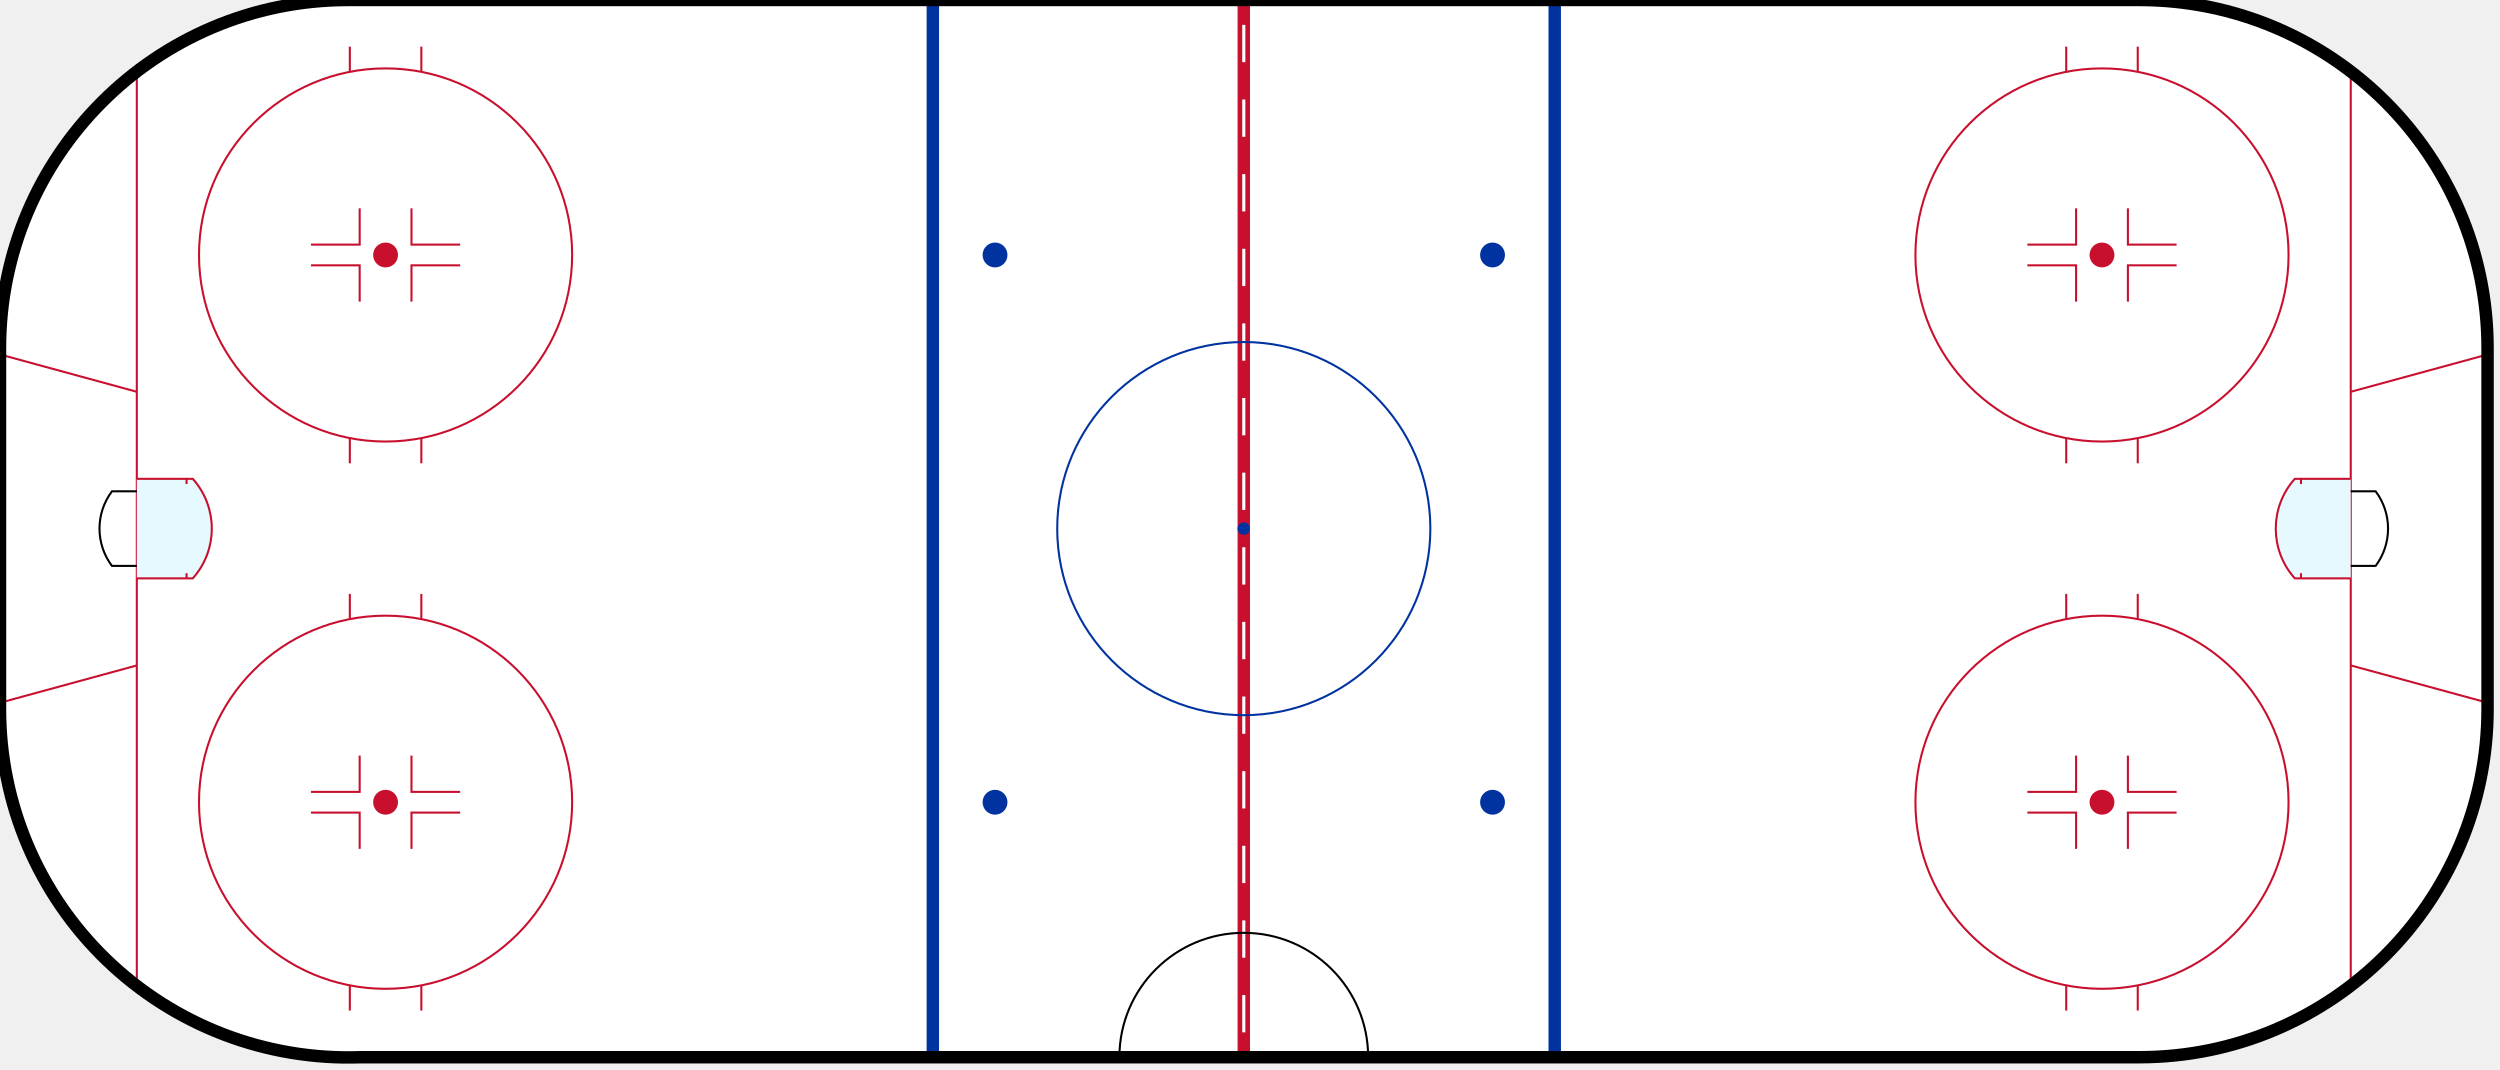
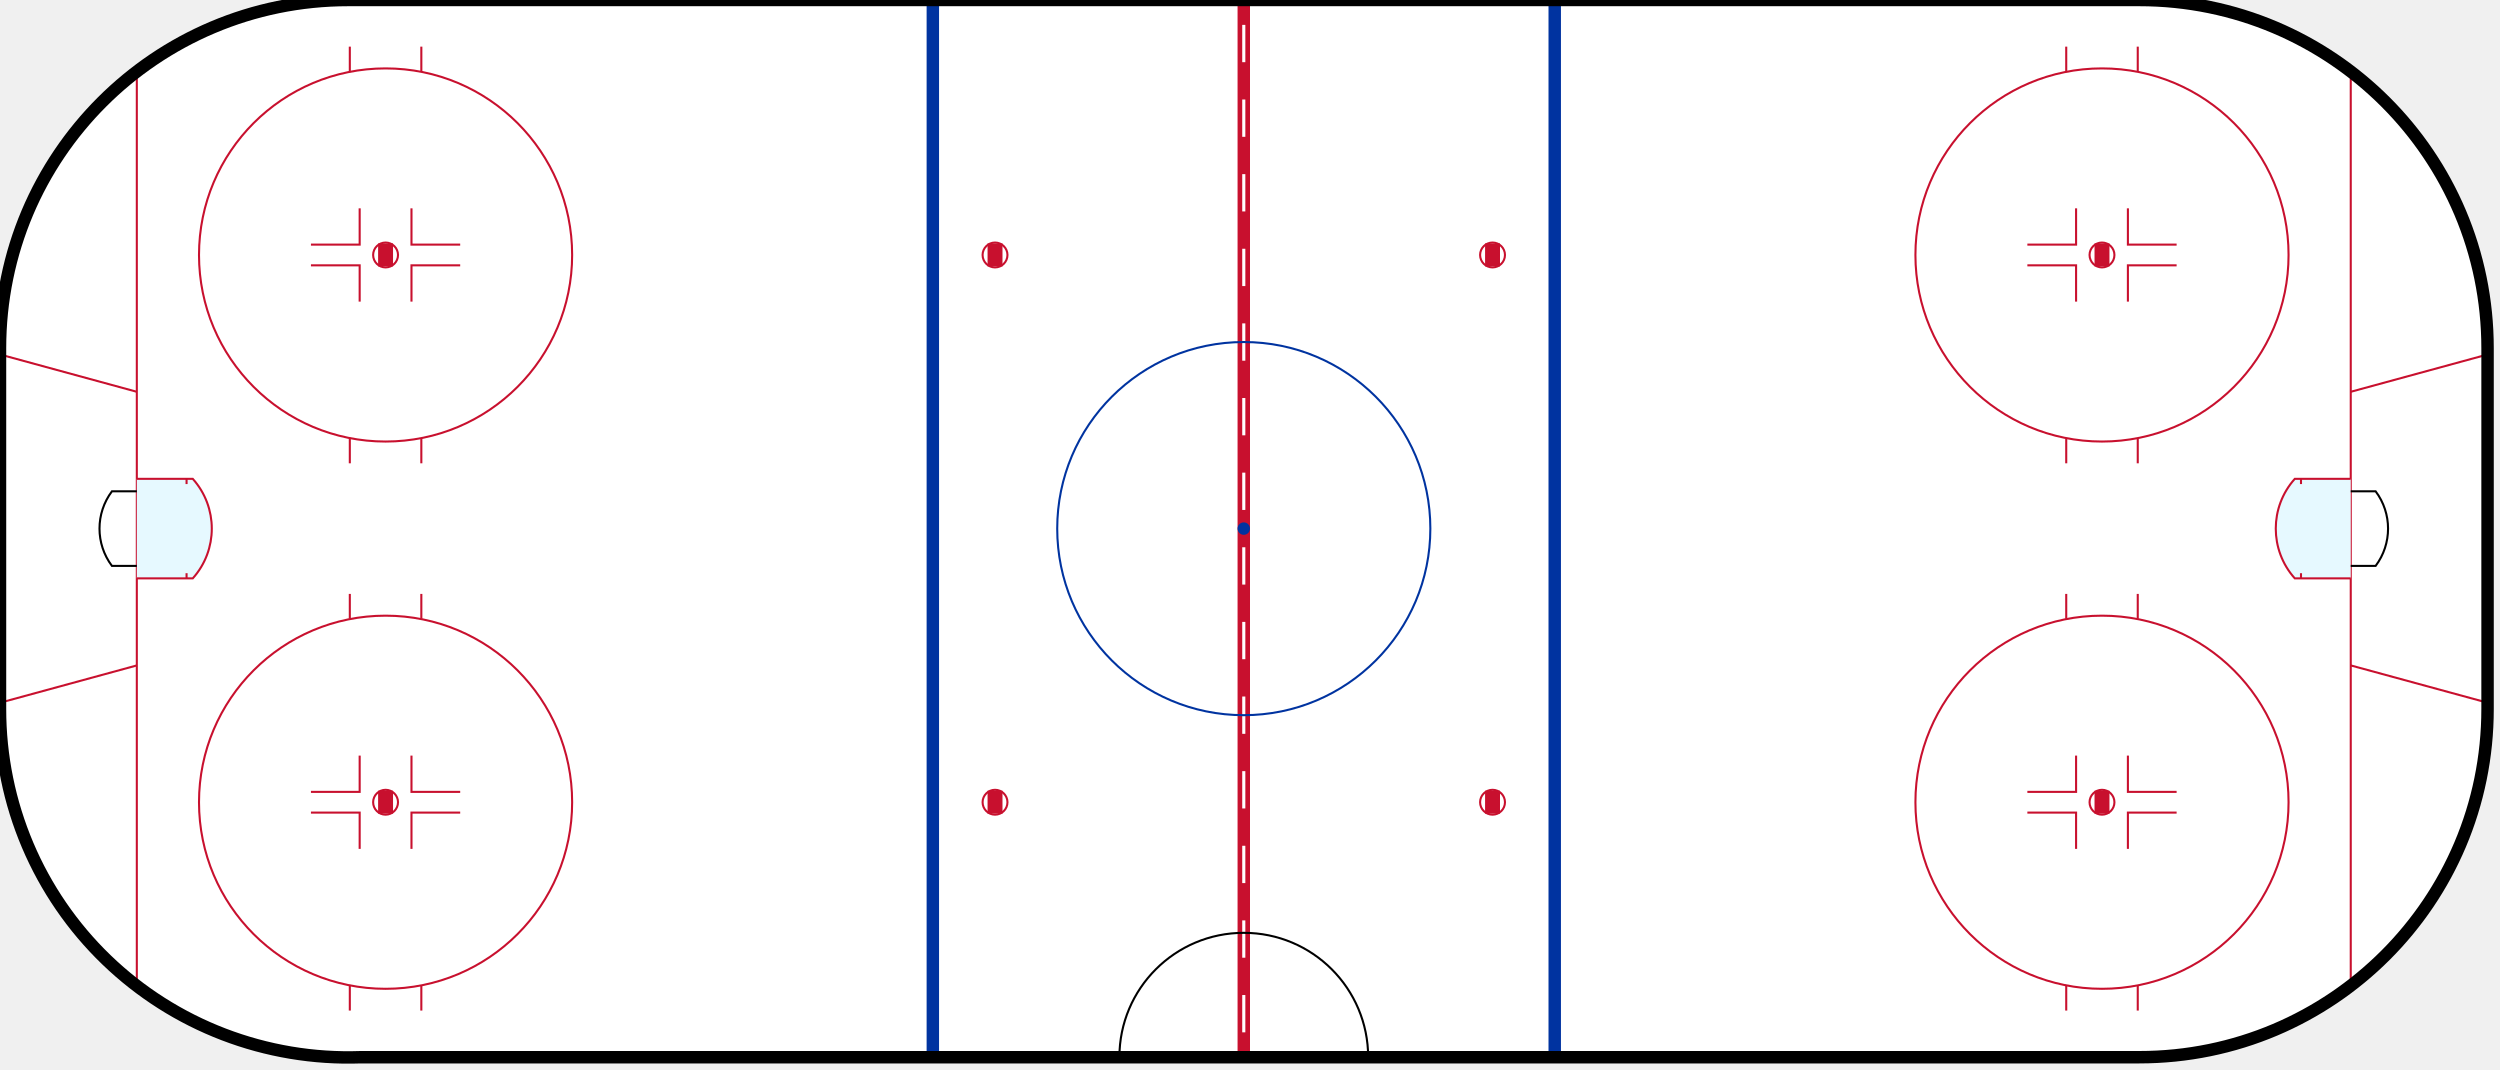
<svg xmlns="http://www.w3.org/2000/svg" id="ice-hockey-svg">
  <g id="transformations">
    <path id="background" d="M 0 28         A 28 28 0 0 1 28 0         L 172 0         A 28 28 0 0 1 200 28         L 200 57         A 28 28 0 0 1 172 85         L 29 85         A 28 28 0 0 1 0 57         L 0 28" fill="white" />
    <path id="center-line" d="M 100 0           L 100 85" stroke="#C8102e" stroke-width="1" />
    <path id="center-line-decor" d="           M 100 2           L 100 5           M 100 8           L 100 11           M 100 14           L 100 17           M 100 20           L 100 23           M 100 26           L 100 29           M 100 32           L 100 35           M 100 38           L 100 41           M 100 44           L 100 47           M 100 50           L 100 53           M 100 56           L 100 59           M 100 62           L 100 65           M 100 68           L 100 71           M 100 74           L 100 77           M 100 80           L 100 83           " stroke="white" stroke-width=".25" />
    <g id="goal-lines">
      <path id="left-goal-line" d="M 11 6             L 11 79" stroke="#C8102e" stroke-width="0.167" />
      <path id="right-goal-line" d="M 189 6             L 189 79" stroke="#C8102e" stroke-width="0.167" />
    </g>
    <g id="goal-creases">
      <g id="left-goalie-crease">
        <path d="                   M 0 56.5                   L 11 53.5                   M 0 28.5                   L 11 31.5" stroke="#C8102e" stroke-width="0.167" />
        <path id="left-goal-crease" d="                   M 11 38.5                   L 15.5 38.5                   A 6 6 0 0 1 15.5 46.5                   L 11 46.5                   M 15 38.5                   L 15 38.917                   M 15 46.5                   L 15 46.083" stroke="#C8102e" fill="#E6F9FF" stroke-width="0.167" />
        <path id="left-goal" d="                   M 11 39.5                   L 9 39.5                   A 5 5 0 0 0 9 45.5                   L 11 45.5" stroke="black" fill="transparent" stroke-width="0.167" />
      </g>
      <g id="right-goalie-crease">
        <path d="                   M 200 56.5                   L 189 53.5                   M 200 28.5                   L 189 31.5" stroke="#C8102e" stroke-width="0.167" />
        <path id="right-goal-crease" d="                   M 189 38.5                   L 184.5 38.5                   A 6 6 0 0 0 184.5 46.5                   L 189 46.5                   M 185 38.5                   L 185 38.917                   M 185 46.5                   L 185 46.083" stroke="#C8102e" fill="#E6F9FF" stroke-width="0.167" />
        <path id="right-goal" d="                   M 189 39.5                   L 191 39.5                   A 5 5 0 0 1 191 45.5                   L 189 45.5" stroke="black" fill="transparent" stroke-width="0.167" />
      </g>
    </g>
    <g id="blue-lines">
      <path id="left-blue-line" d="M 75 0           L 75 85" stroke="#0033A0" stroke-width="1" />
      <path id="right-blue-line" d="M 125 0           L 125 85" stroke="#0033A0" stroke-width="1" />
    </g>
    <g id="center-faceoff-spots">
-       <circle id="top-left-spot" cx="80" cy="20.5" r="1" fill="#0033A0" />
-       <circle id="top-right-spot" cx="120" cy="20.5" r="1" fill="#0033A0" />
-       <circle id="bottom-left-spot" cx="80" cy="64.5" r="1" fill="#0033A0" />
-       <circle id="bottom-right-spot" cx="120" cy="64.5" r="1" fill="#0033A0" />
+       <circle id="top-left-spot" cx="80" cy="20.5" r="1" stroke="#C8102e" stroke-width="0.167" fill="transparent" />
+       <rect x="79.4" y="19.57" width="1.2" height="1.85" fill="#C8102e" />
+       <circle id="top-right-spot" cx="120" cy="20.5" r="1" stroke="#C8102e" stroke-width="0.167" fill="transparent" />
+       <rect x="119.4" y="19.57" width="1.2" height="1.85" fill="#C8102e" />
+       <circle id="bottom-left-spot" cx="80" cy="64.5" r="1" stroke="#C8102e" stroke-width="0.167" fill="transparent" />
+       <rect x="79.4" y="63.57" width="1.2" height="1.85" fill="#C8102e" />
+       <circle id="bottom-right-spot" cx="120" cy="64.5" r="1" stroke="#C8102e" stroke-width="0.167" fill="transparent" />
+       <rect x="119.4" y="63.57" width="1.2" height="1.85" fill="#C8102e" />
    </g>
    <g id="center-circles">
      <circle id="outer-center-circle" cx="100" cy="42.5" r="15" stroke="#0033A0" stroke-width="0.167" fill="transparent" />
      <circle id="middle-center-circle" cx="100" cy="42.5" r=".5" fill="#0033A0" />
    </g>
    <g id="faceoff-circles">
      <g id="bottom-left-faceoff-circle">
-         <circle id="center-circle" cx="31" cy="64.5" r="1" fill="#C8102e" />
+         <circle id="center-circle" cx="31" cy="64.5" r="1" stroke="#C8102e" stroke-width="0.167" fill="transparent" />
+         <rect x="30.4" y="63.57" width="1.2" height="1.85" fill="#C8102e" />
        <circle id="center-circle" cx="31" cy="64.5" r="15" stroke="#C8102e" fill="transparent" stroke-width=".167" />
        <path d="             M 28.125 49.75             L 28.125 47.75             M 33.875 49.75             L 33.875 47.75             M 28.125 79.25             L 28.125 81.25             M 33.875 79.25             L 33.875 81.25             " stroke="#C8102e" fill="transparent" stroke-width=".167" />
        <path d="M 25 65.333                L 28.917 65.333                L 28.917 68.25                M 28.917 60.75                L 28.917 63.667                L 25 63.667                M 37 65.333                L 33.083 65.333                L 33.083 68.25                M 33.083 60.75                L 33.083 63.667                L 37 63.667                " stroke="#C8102e" fill="transparent" stroke-width=".167" />
      </g>
      <g id="bottom-right-faceoff-circle">
-         <circle id="center-circle" cx="169" cy="64.5" r="1" fill="#C8102e" />
+         <circle id="center-circle" cx="169" cy="64.5" r="1" stroke="#C8102e" stroke-width="0.167" fill="transparent" />
+         <rect x="168.4" y="63.57" width="1.2" height="1.85" fill="#C8102e" />
        <circle id="center-circle" cx="169" cy="64.5" r="15" stroke="#C8102e" fill="transparent" stroke-width=".167" />
        <path d="             M 166.125 49.75             L 166.125 47.75             M 171.875 49.75             L 171.875 47.75             M 166.125 79.25             L 166.125 81.25             M 171.875 79.25             L 171.875 81.25             " stroke="#C8102e" fill="transparent" stroke-width=".167" />
        <path d="M 163 65.333                L 166.917 65.333                L 166.917 68.25                M 166.917 60.75                L 166.917 63.667                L 163 63.667                M 175 65.333                L 171.083 65.333                L 171.083 68.25                M 171.083 60.75                L 171.083 63.667                L 175 63.667                " stroke="#C8102e" fill="transparent" stroke-width=".167" />
      </g>
      <g id="top-right-faceoff-circle">
-         <circle id="center-circle" cx="169" cy="20.5" r="1" fill="#C8102e" />
+         <circle id="center-circle" cx="169" cy="20.5" r="1" stroke="#C8102e" stroke-width="0.167" fill="transparent" />
+         <rect x="168.4" y="19.57" width="1.2" height="1.85" fill="#C8102e" />
        <circle id="center-circle" cx="169" cy="20.5" r="15" stroke="#C8102e" fill="transparent" stroke-width=".167" />
        <path d="             M 166.125 5.75             L 166.125 3.75             M 171.875 5.75             L 171.875 3.75             M 166.125 35.25             L 166.125 37.25             M 171.875 35.25             L 171.875 37.25             " stroke="#C8102e" fill="transparent" stroke-width=".167" />
        <path d="M 163 21.333                L 166.917 21.333                L 166.917 24.25                M 166.917 16.75                L 166.917 19.667                L 163 19.667                M 175 21.333                L 171.083 21.333                L 171.083 24.25                M 171.083 16.75                L 171.083 19.667                L 175 19.667                " stroke="#C8102e" fill="transparent" stroke-width=".167" />
      </g>
      <g id="top-left-faceoff-circle">
-         <circle id="center-circle" cx="31" cy="20.5" r="1" fill="#C8102e" />
+         <circle id="center-circle" cx="31" cy="20.5" r="1" stroke="#C8102e" stroke-width="0.167" fill="transparent" />
+         <rect x="30.4" y="19.57" width="1.2" height="1.85" fill="#C8102e" />
        <circle id="center-circle" cx="31" cy="20.5" r="15" stroke="#C8102e" fill="transparent" stroke-width=".167" />
        <path d="             M 28.125 5.75             L 28.125 3.75             M 33.875 5.75             L 33.875 3.75             M 28.125 35.25             L 28.125 37.25             M 33.875 35.25             L 33.875 37.25             " stroke="#C8102e" fill="transparent" stroke-width=".167" />
        <path d="M 25 21.333                L 28.917 21.333                L 28.917 24.25                M 28.917 16.75                L 28.917 19.667                L 25 19.667                M 37 21.333                L 33.083 21.333                L 33.083 24.25                M 33.083 16.75                L 33.083 19.667                L 37 19.667                " stroke="#C8102e" fill="transparent" stroke-width=".167" />
      </g>
    </g>
    <path id="scorekeeper" d="M 90 85 A 10 10 0 0 1 110 85" stroke-width="0.167" fill="transparent" stroke="black" />
    <path id="outside-perimeter" d="M 0 28         A 28 28 0 0 1 28 0         L 172 0         A 28 28 0 0 1 200 28         L 200 57         A 28 28 0 0 1 172 85         L 29 85         A 28 28 0 0 1 0 57         L 0 28" stroke="black" fill="transparent" stroke-width="1" />
  </g>
</svg>
